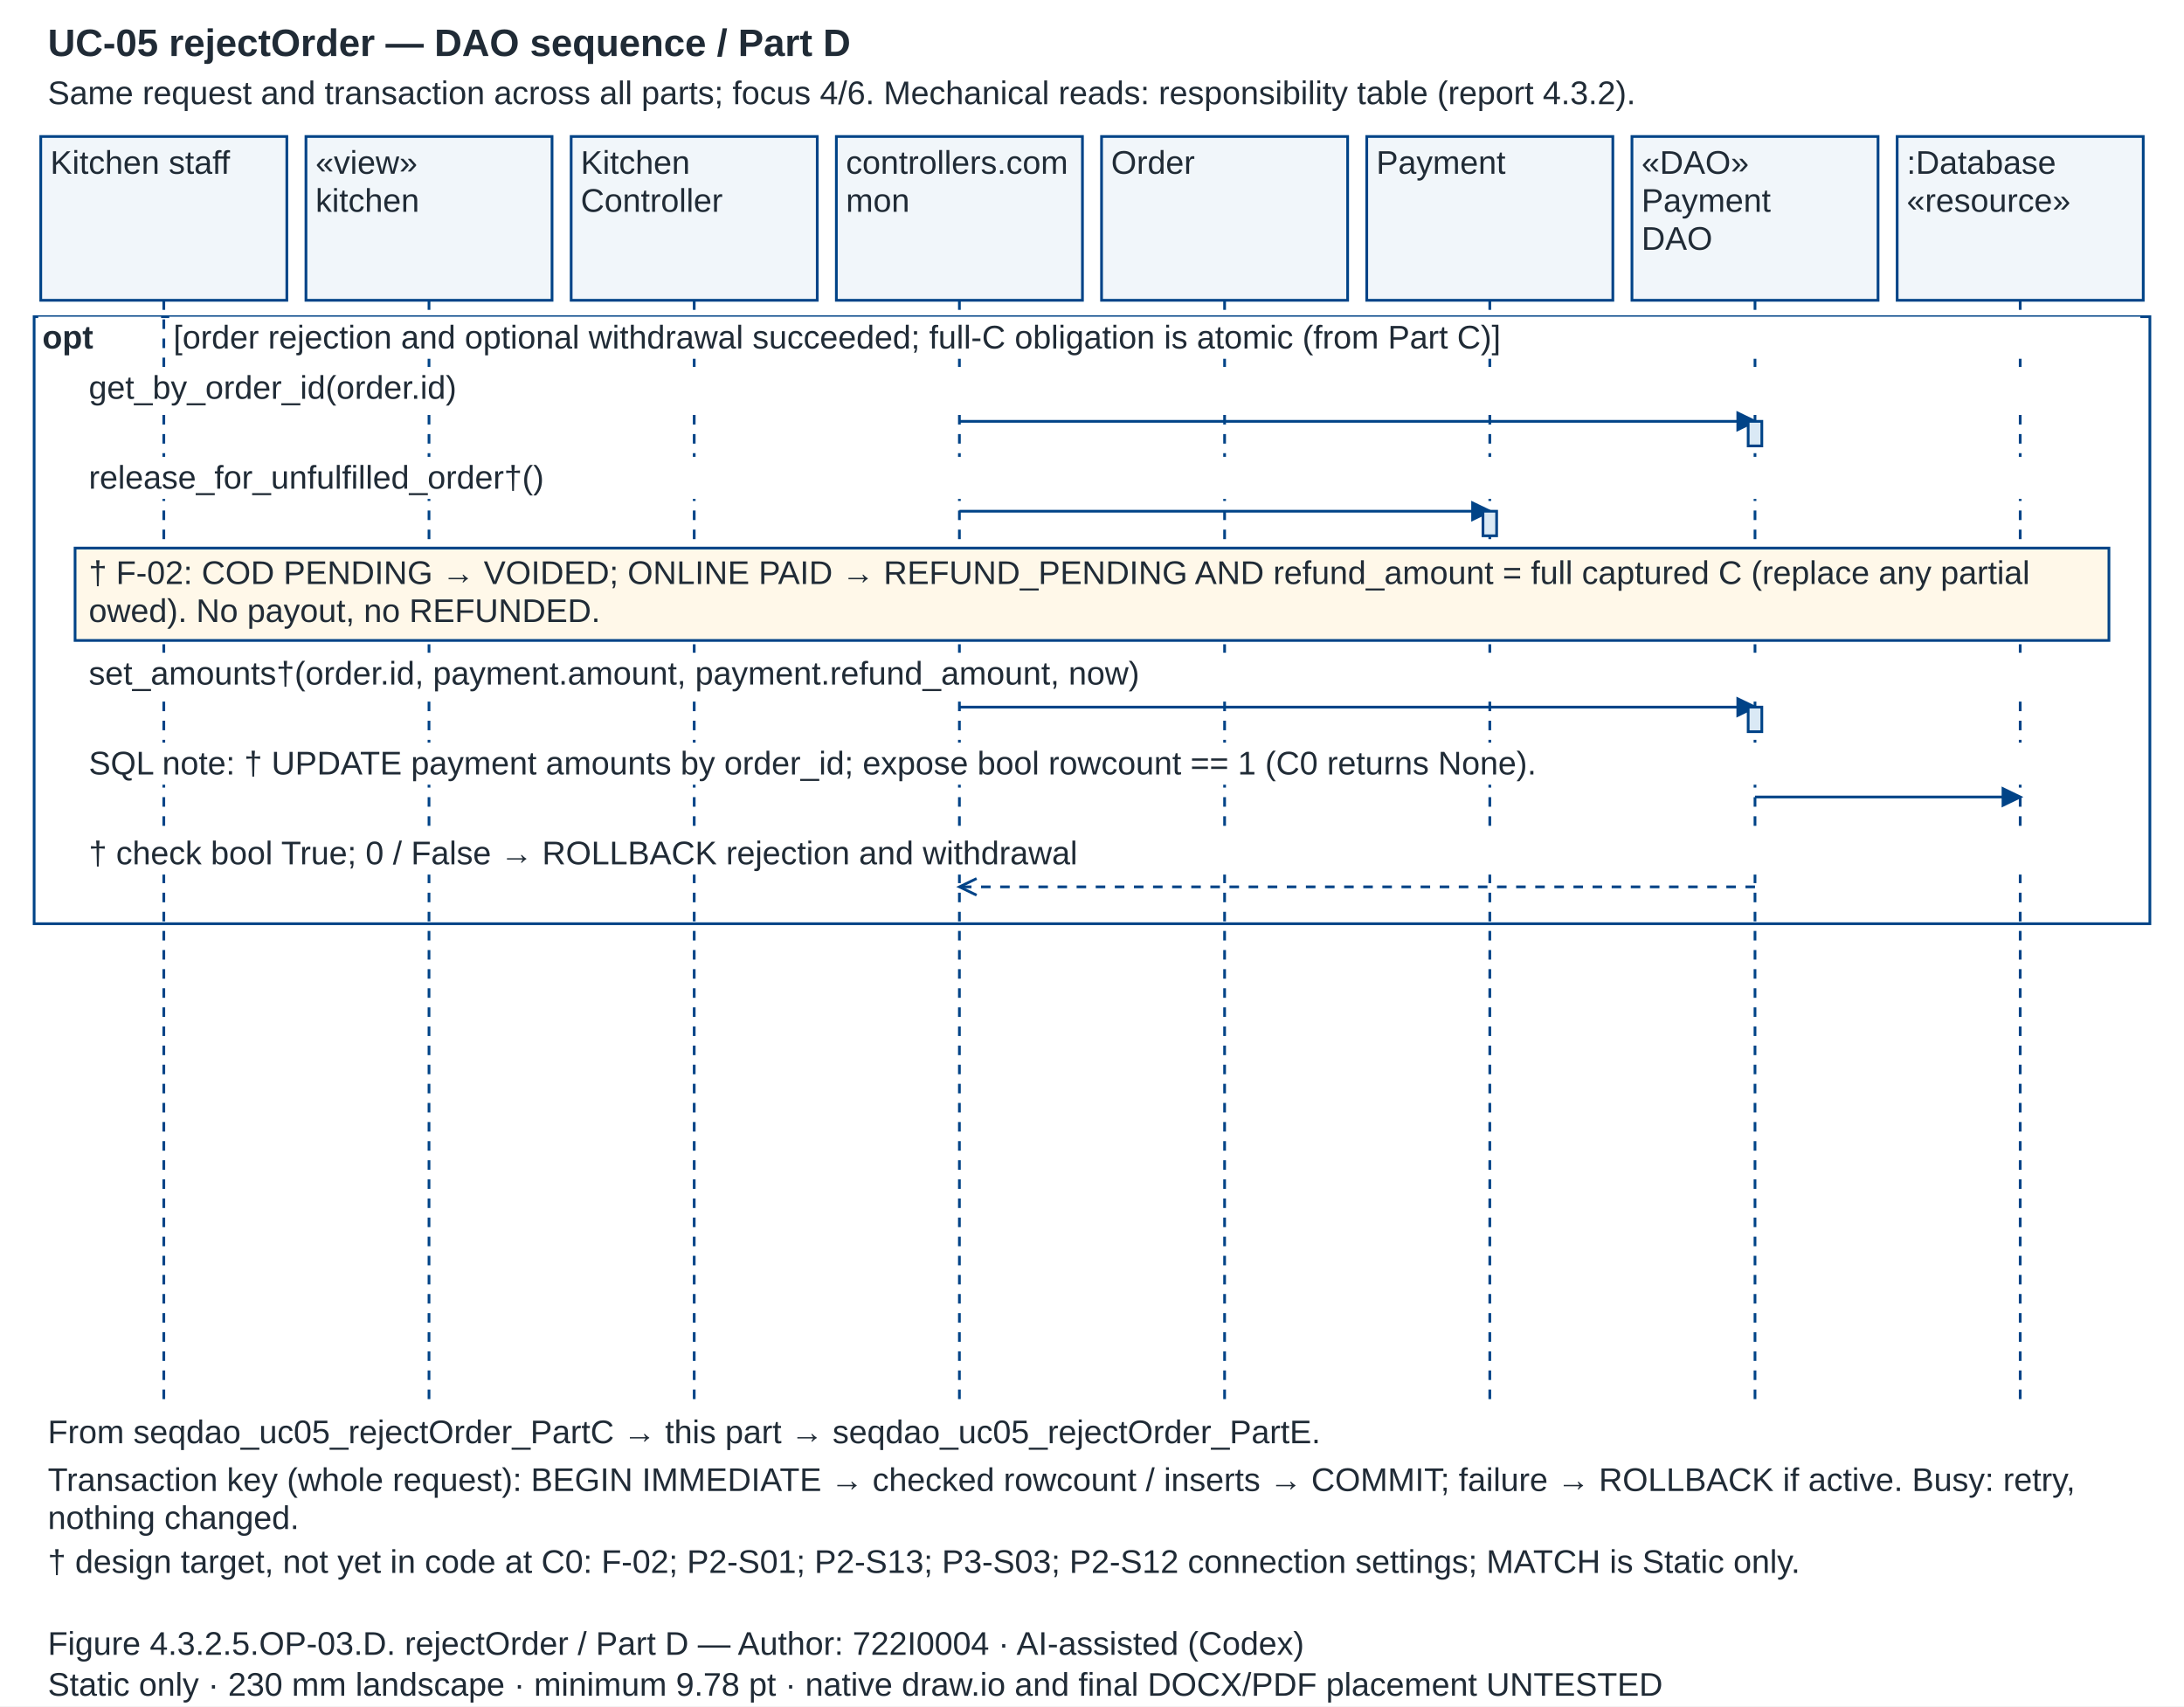
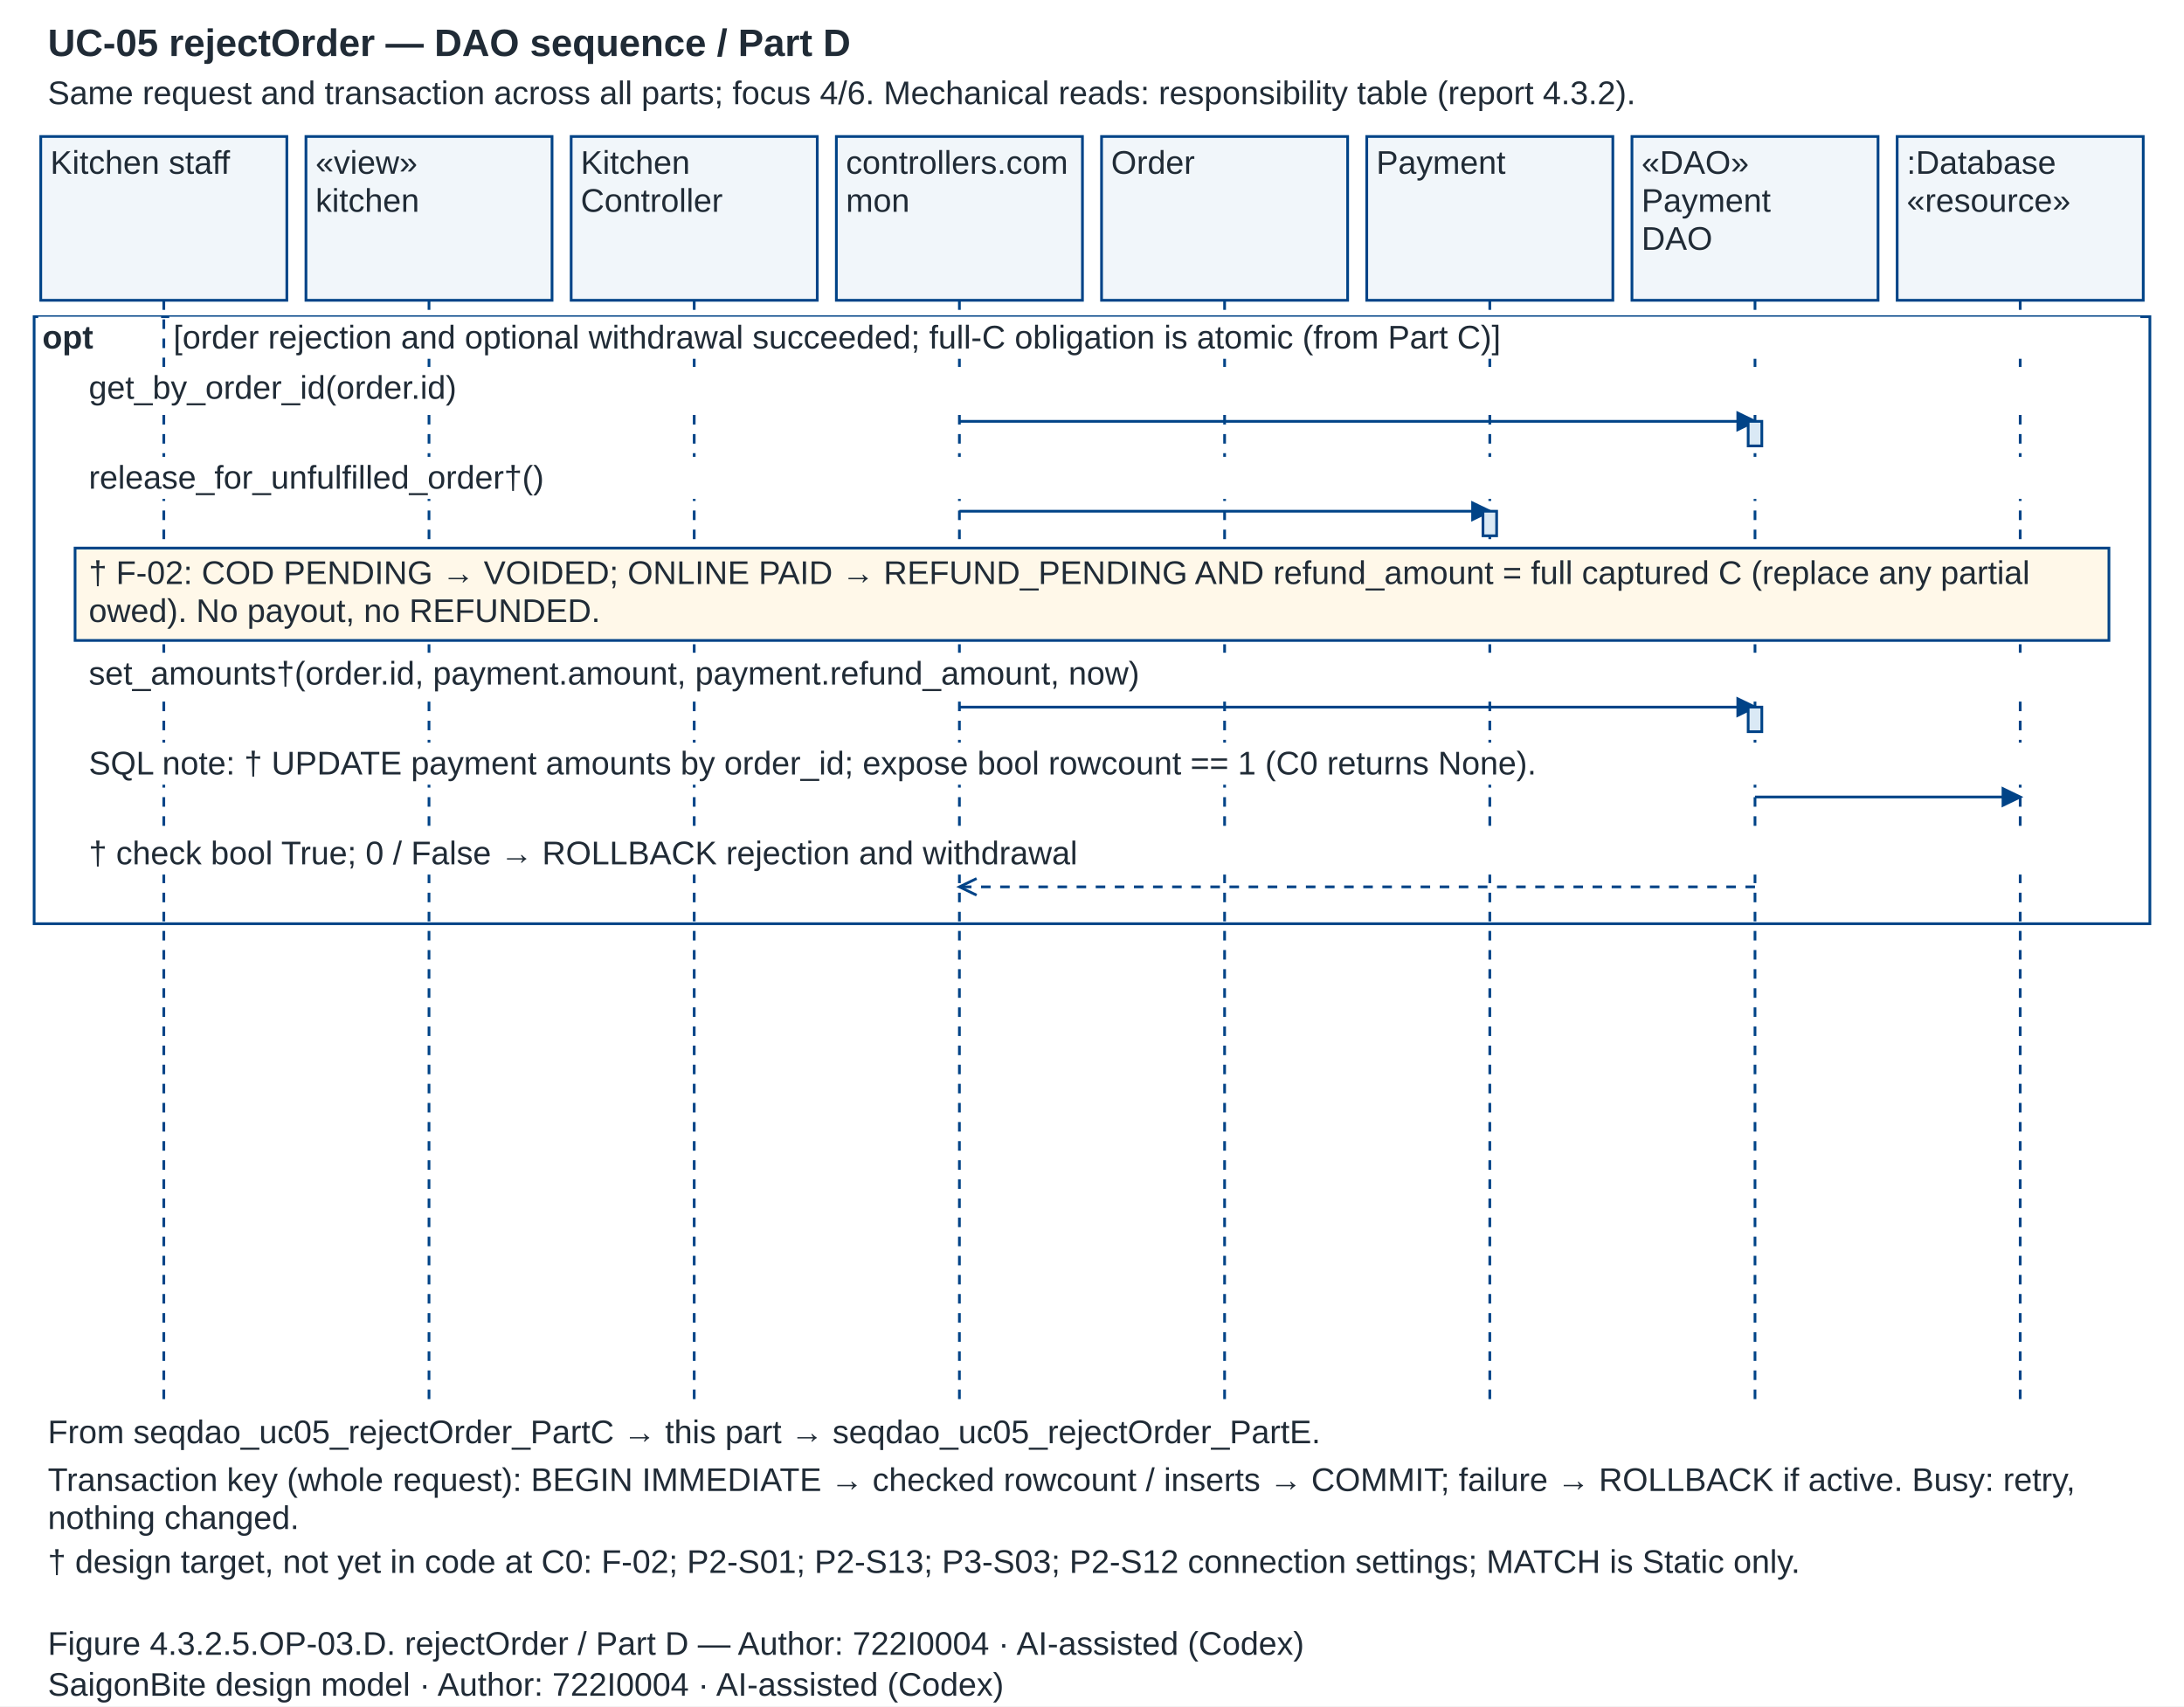
<svg xmlns="http://www.w3.org/2000/svg" width="1600" height="1250" viewBox="0 0 1600 1250">
  <rect width="100%" height="100%" fill="white" />
  <text x="35" y="41.04" font-family="Arial" font-size="28" font-weight="bold" fill="#202B36">UC-05 rejectOrder — DAO sequence / Part D</text>
  <text x="35" y="76.32" font-family="Arial" font-size="24" font-weight="normal" fill="#202B36">Same request and transaction across all parts; focus 4/6. Mechanical reads: responsibility table (report 4.3.2).</text>
  <rect data-fragment-id="fragment_seqdao_uc05_rejectOrder_PartD_1" x="25" y="232" width="1550" height="444.72" fill="none" stroke="#004387" stroke-width="2" />
  <rect x="29.857" y="100" width="180.286" height="120" stroke="#004387" fill="#F1F6FA" stroke-width="2" />
  <text x="36.857" y="127.32" font-family="Arial" font-size="24" font-weight="normal" fill="#202B36">Kitchen staff</text>
  <polyline points="120.0,220 120.0,1026" fill="none" stroke="#004387" stroke-width="2" stroke-dasharray="7 7" />
  <rect x="224.143" y="100" width="180.286" height="120" stroke="#004387" fill="#F1F6FA" stroke-width="2" />
  <text x="231.143" y="127.32" font-family="Arial" font-size="24" font-weight="normal" fill="#202B36">«view»</text>
  <text x="231.143" y="155.16" font-family="Arial" font-size="24" font-weight="normal" fill="#202B36">kitchen</text>
  <polyline points="314.286,220 314.286,1026" fill="none" stroke="#004387" stroke-width="2" stroke-dasharray="7 7" />
  <rect x="418.429" y="100" width="180.286" height="120" stroke="#004387" fill="#F1F6FA" stroke-width="2" />
  <text x="425.429" y="127.32" font-family="Arial" font-size="24" font-weight="normal" fill="#202B36">Kitchen</text>
  <text x="425.429" y="155.16" font-family="Arial" font-size="24" font-weight="normal" fill="#202B36">Controller</text>
  <polyline points="508.571,220 508.571,1026" fill="none" stroke="#004387" stroke-width="2" stroke-dasharray="7 7" />
  <rect x="612.714" y="100" width="180.286" height="120" stroke="#004387" fill="#F1F6FA" stroke-width="2" />
  <text x="619.714" y="127.32" font-family="Arial" font-size="24" font-weight="normal" fill="#202B36">controllers.com</text>
  <text x="619.714" y="155.16" font-family="Arial" font-size="24" font-weight="normal" fill="#202B36">mon</text>
  <polyline points="702.857,220 702.857,1026" fill="none" stroke="#004387" stroke-width="2" stroke-dasharray="7 7" />
  <rect x="807.0" y="100" width="180.286" height="120" stroke="#004387" fill="#F1F6FA" stroke-width="2" />
  <text x="814.0" y="127.32" font-family="Arial" font-size="24" font-weight="normal" fill="#202B36">Order</text>
  <polyline points="897.143,220 897.143,1026" fill="none" stroke="#004387" stroke-width="2" stroke-dasharray="7 7" />
  <rect x="1001.286" y="100" width="180.286" height="120" stroke="#004387" fill="#F1F6FA" stroke-width="2" />
  <text x="1008.286" y="127.32" font-family="Arial" font-size="24" font-weight="normal" fill="#202B36">Payment</text>
  <polyline points="1091.429,220 1091.429,1026" fill="none" stroke="#004387" stroke-width="2" stroke-dasharray="7 7" />
  <rect x="1195.571" y="100" width="180.286" height="120" stroke="#004387" fill="#F1F6FA" stroke-width="2" />
  <text x="1202.571" y="127.32" font-family="Arial" font-size="24" font-weight="normal" fill="#202B36">«DAO»</text>
  <text x="1202.571" y="155.16" font-family="Arial" font-size="24" font-weight="normal" fill="#202B36">Payment</text>
  <text x="1202.571" y="183.0" font-family="Arial" font-size="24" font-weight="normal" fill="#202B36">DAO</text>
  <polyline points="1285.714,220 1285.714,1026" fill="none" stroke="#004387" stroke-width="2" stroke-dasharray="7 7" />
  <rect x="1389.857" y="100" width="180.286" height="120" stroke="#004387" fill="#F1F6FA" stroke-width="2" />
  <text x="1396.857" y="127.32" font-family="Arial" font-size="24" font-weight="normal" fill="#202B36">:Database</text>
  <text x="1396.857" y="155.16" font-family="Arial" font-size="24" font-weight="normal" fill="#202B36">«resource»</text>
  <polyline points="1480.0,220 1480.0,1026" fill="none" stroke="#004387" stroke-width="2" stroke-dasharray="7 7" />
  <rect x="28" y="232" width="90" height="30.84" fill="white" />
  <text x="31" y="255.32" font-family="Arial" font-size="24" font-weight="bold" fill="#202B36">opt</text>
  <rect x="124" y="232" width="1444" height="30.84" fill="white" />
  <text x="127" y="255.32" font-family="Arial" font-size="24" font-weight="normal" fill="#202B36">[order rejection and optional withdrawal succeeded; full-C obligation is atomic (from Part C)]</text>
  <rect x="62" y="268.84" width="1476" height="30.84" fill="white" />
  <text x="65" y="292.16" font-family="Arial" font-size="24" font-weight="normal" fill="#202B36">get_by_order_id(order.id)</text>
  <polyline points="702.857,308.68 1285.714,308.68" fill="none" stroke="#004387" stroke-width="2" />
  <polygon data-edge-head="message0" points="1273.108,314.77 1285.714,308.68 1273.108,302.59" fill="#004387" stroke="#004387" stroke-width="2" />
  <rect x="1280.714" y="308.68" width="10" height="18" stroke="#004387" fill="#DAE9F5" stroke-width="2" />
  <rect x="62" y="334.68" width="1476" height="30.84" fill="white" />
  <text x="65" y="358.0" font-family="Arial" font-size="24" font-weight="normal" fill="#202B36">release_for_unfulfilled_order†()</text>
  <polyline points="702.857,374.52 1091.429,374.52" fill="none" stroke="#004387" stroke-width="2" />
  <polygon data-edge-head="message1" points="1078.822,380.61 1091.429,374.52 1078.822,368.43" fill="#004387" stroke="#004387" stroke-width="2" />
  <rect x="1086.429" y="374.52" width="10" height="18" stroke="#004387" fill="#DAE9F5" stroke-width="2" />
  <rect x="55" y="401.52" width="1490" height="67.68" stroke="#004387" fill="#FFF8E9" stroke-width="2" />
  <text x="65" y="427.84" font-family="Arial" font-size="24" font-weight="normal" fill="#202B36">† F-02: COD PENDING → VOIDED; ONLINE PAID → REFUND_PENDING AND refund_amount = full captured C (replace any partial</text>
  <text x="65" y="455.68" font-family="Arial" font-size="24" font-weight="normal" fill="#202B36">owed). No payout, no REFUNDED.</text>
  <rect x="62" y="478.2" width="1476" height="30.84" fill="white" />
  <text x="65" y="501.52" font-family="Arial" font-size="24" font-weight="normal" fill="#202B36">set_amounts†(order.id, payment.amount, payment.refund_amount, now)</text>
  <polyline points="702.857,518.04 1285.714,518.04" fill="none" stroke="#004387" stroke-width="2" />
  <polygon data-edge-head="message3" points="1273.108,524.13 1285.714,518.04 1273.108,511.95" fill="#004387" stroke="#004387" stroke-width="2" />
  <rect x="1280.714" y="518.04" width="10" height="18" stroke="#004387" fill="#DAE9F5" stroke-width="2" />
  <rect x="62" y="544.04" width="1476" height="30.84" fill="white" />
  <text x="65" y="567.36" font-family="Arial" font-size="24" font-weight="normal" fill="#202B36">SQL note: † UPDATE payment amounts by order_id; expose bool rowcount == 1 (C0 returns None).</text>
  <polyline points="1285.714,583.88 1480.0,583.88" fill="none" stroke="#004387" stroke-width="2" />
  <polygon data-edge-head="message4" points="1467.394,589.97 1480.0,583.88 1467.394,577.79" fill="#004387" stroke="#004387" stroke-width="2" />
  <rect x="62" y="609.88" width="1476" height="30.84" fill="white" />
  <text x="65" y="633.2" font-family="Arial" font-size="24" font-weight="normal" fill="#202B36">† check bool True; 0 / False → ROLLBACK rejection and withdrawal</text>
  <polyline points="1285.714,649.72 702.857,649.72" fill="none" stroke="#004387" stroke-width="2" stroke-dasharray="7 7" />
  <polyline data-edge-head="message5" points="715.463,643.63 702.857,649.72 715.463,655.81" fill="none" stroke="#004387" stroke-width="2" />
  <text x="35" y="1057.32" font-family="Arial" font-size="24" font-weight="normal" fill="#202B36">From seqdao_uc05_rejectOrder_PartC → this part → seqdao_uc05_rejectOrder_PartE.</text>
  <text x="35" y="1092.32" font-family="Arial" font-size="24" font-weight="normal" fill="#202B36">Transaction key (whole request): BEGIN IMMEDIATE → checked rowcount / inserts → COMMIT; failure → ROLLBACK if active. Busy: retry,</text>
  <text x="35" y="1120.16" font-family="Arial" font-size="24" font-weight="normal" fill="#202B36">nothing changed.</text>
  <text x="35" y="1152.32" font-family="Arial" font-size="24" font-weight="normal" fill="#202B36">† design target, not yet in code at C0: F-02; P2-S01; P2-S13; P3-S03; P2-S12 connection settings; MATCH is Static only.</text>
  <text x="35" y="1212.32" font-family="Arial" font-size="24" font-weight="normal" fill="#202B36">Figure 4.3.2.5.OP-03.D. rejectOrder / Part D — Author: 722I0004 · AI-assisted (Codex)</text>
-   <text x="35" y="1242.32" font-family="Arial" font-size="24" font-weight="normal" fill="#202B36">Static only · 230 mm landscape · minimum 9.78 pt · native draw.io and final DOCX/PDF placement UNTESTED</text>
+   <text x="35" y="1242.32" font-family="Arial" font-size="24" font-weight="normal" fill="#202B36">SaigonBite design model · Author: 722I0004 · AI-assisted (Codex)</text>
</svg>
